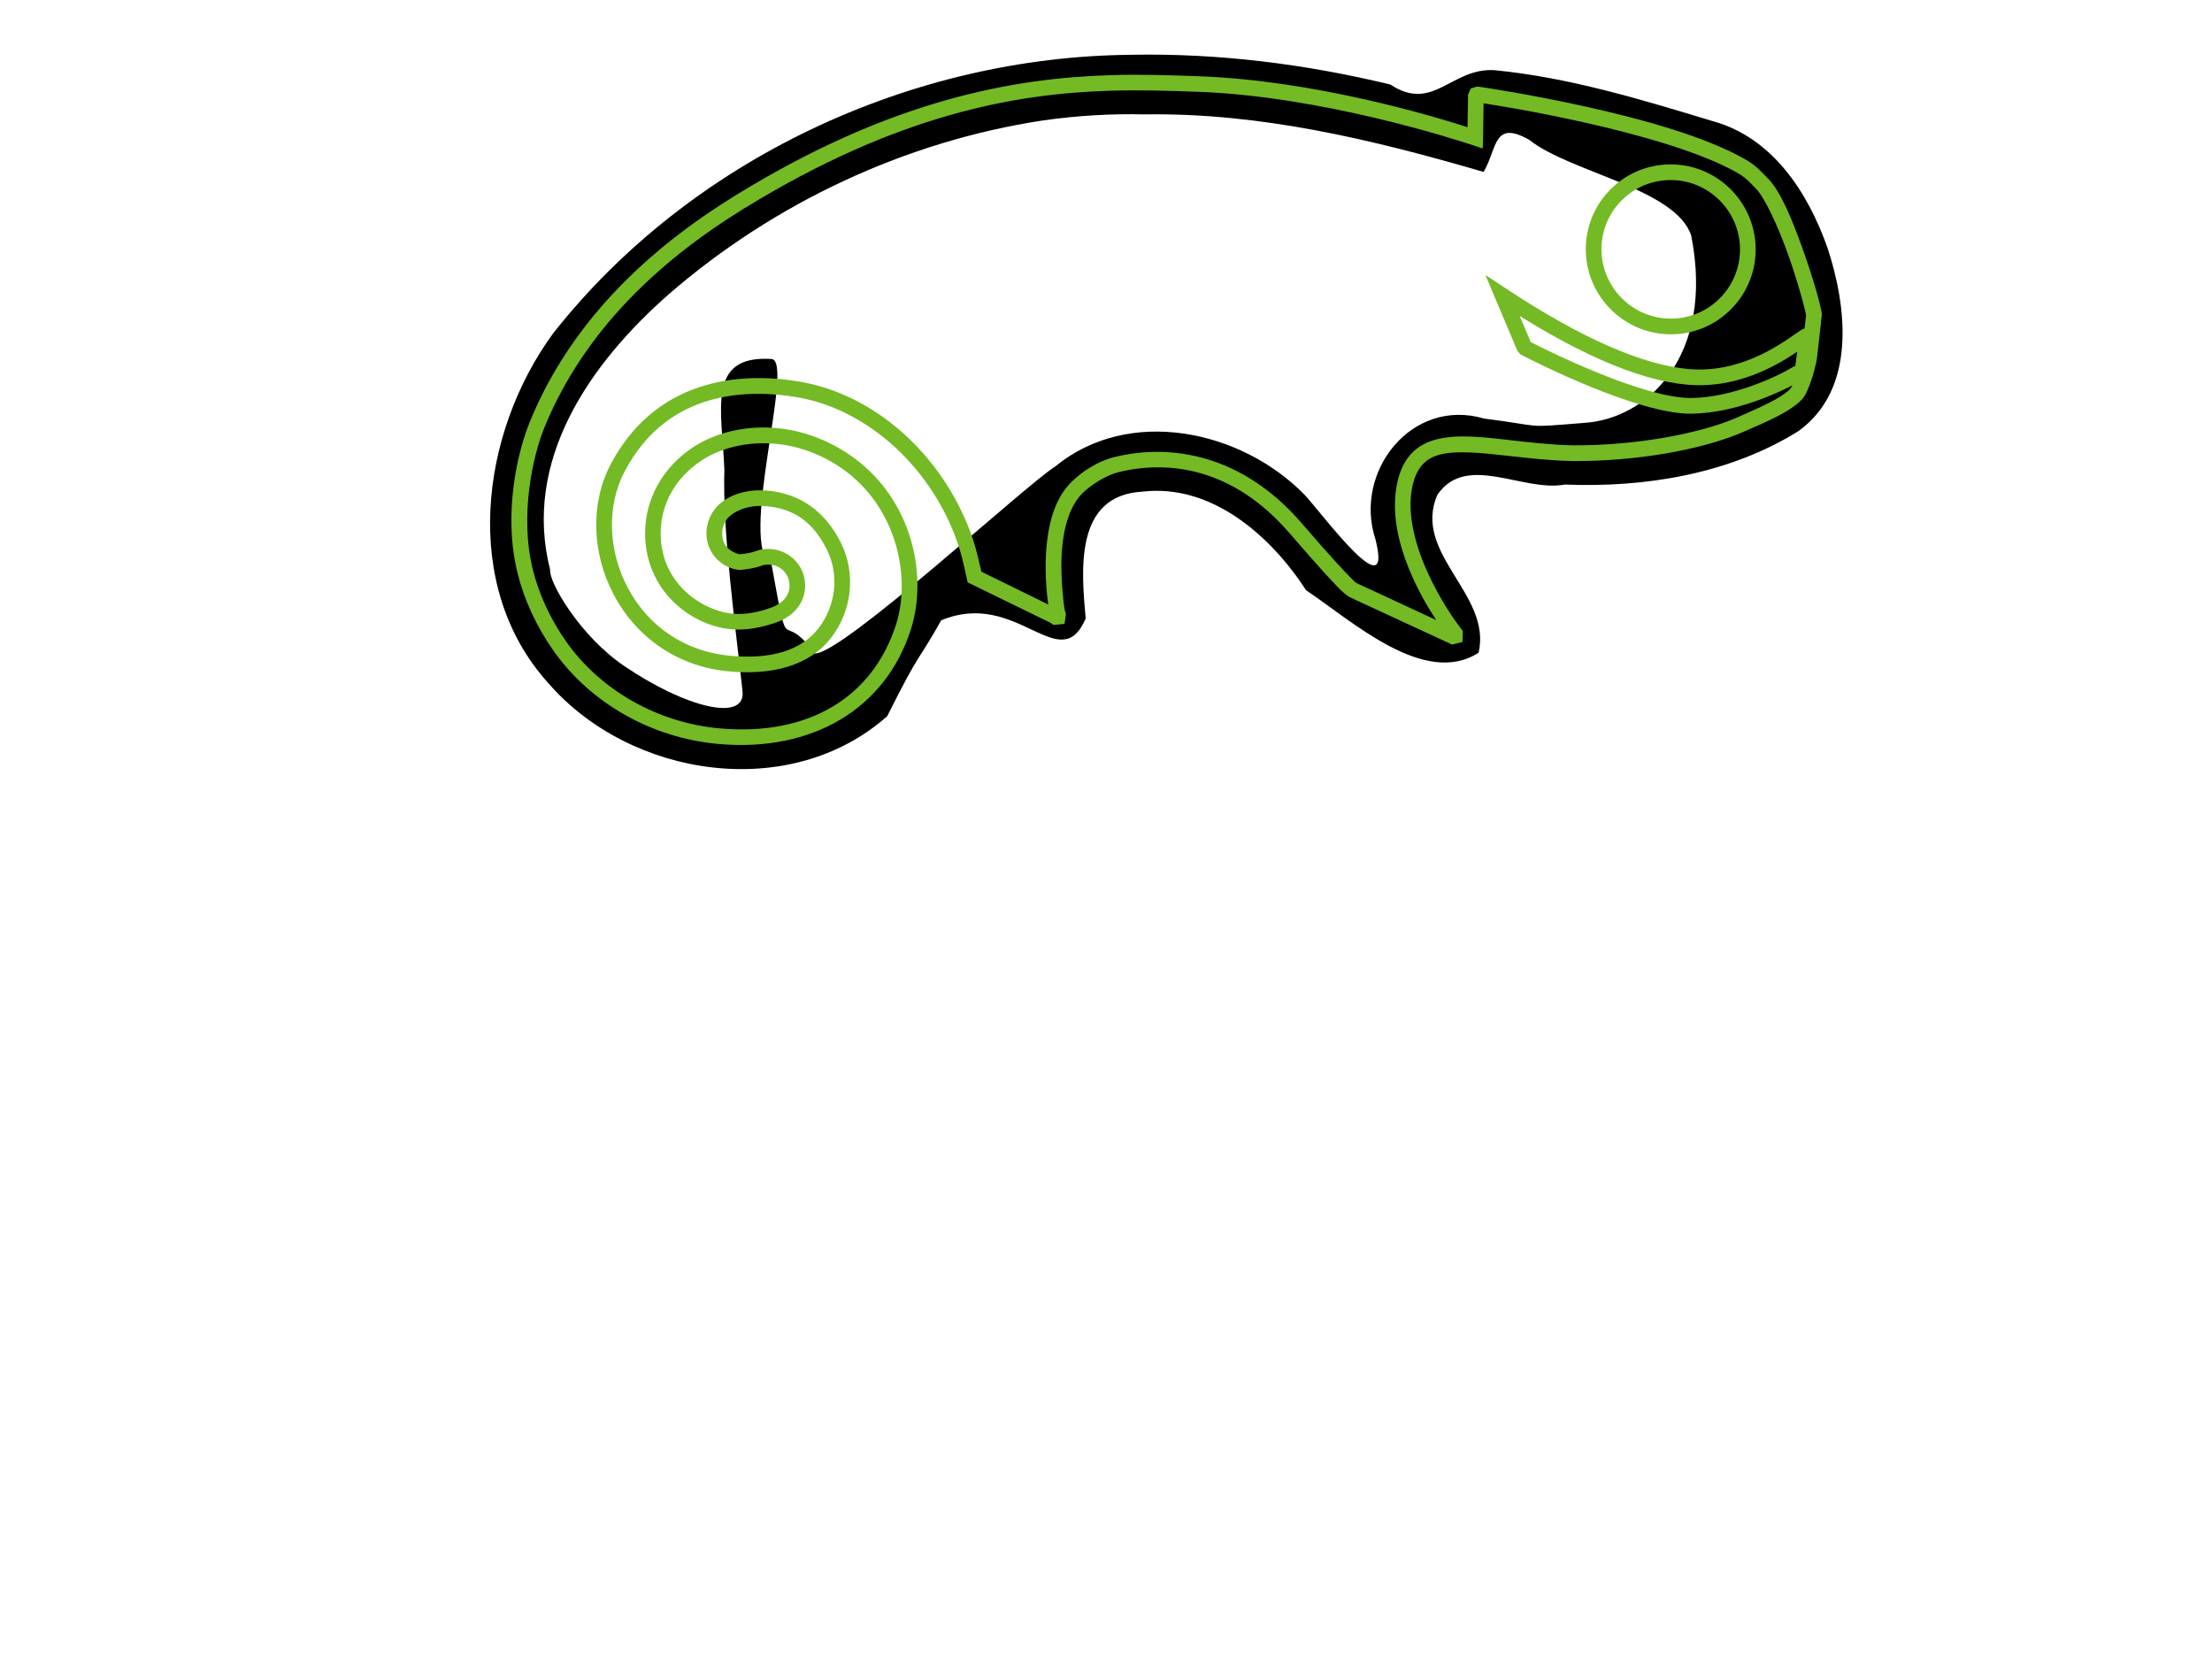
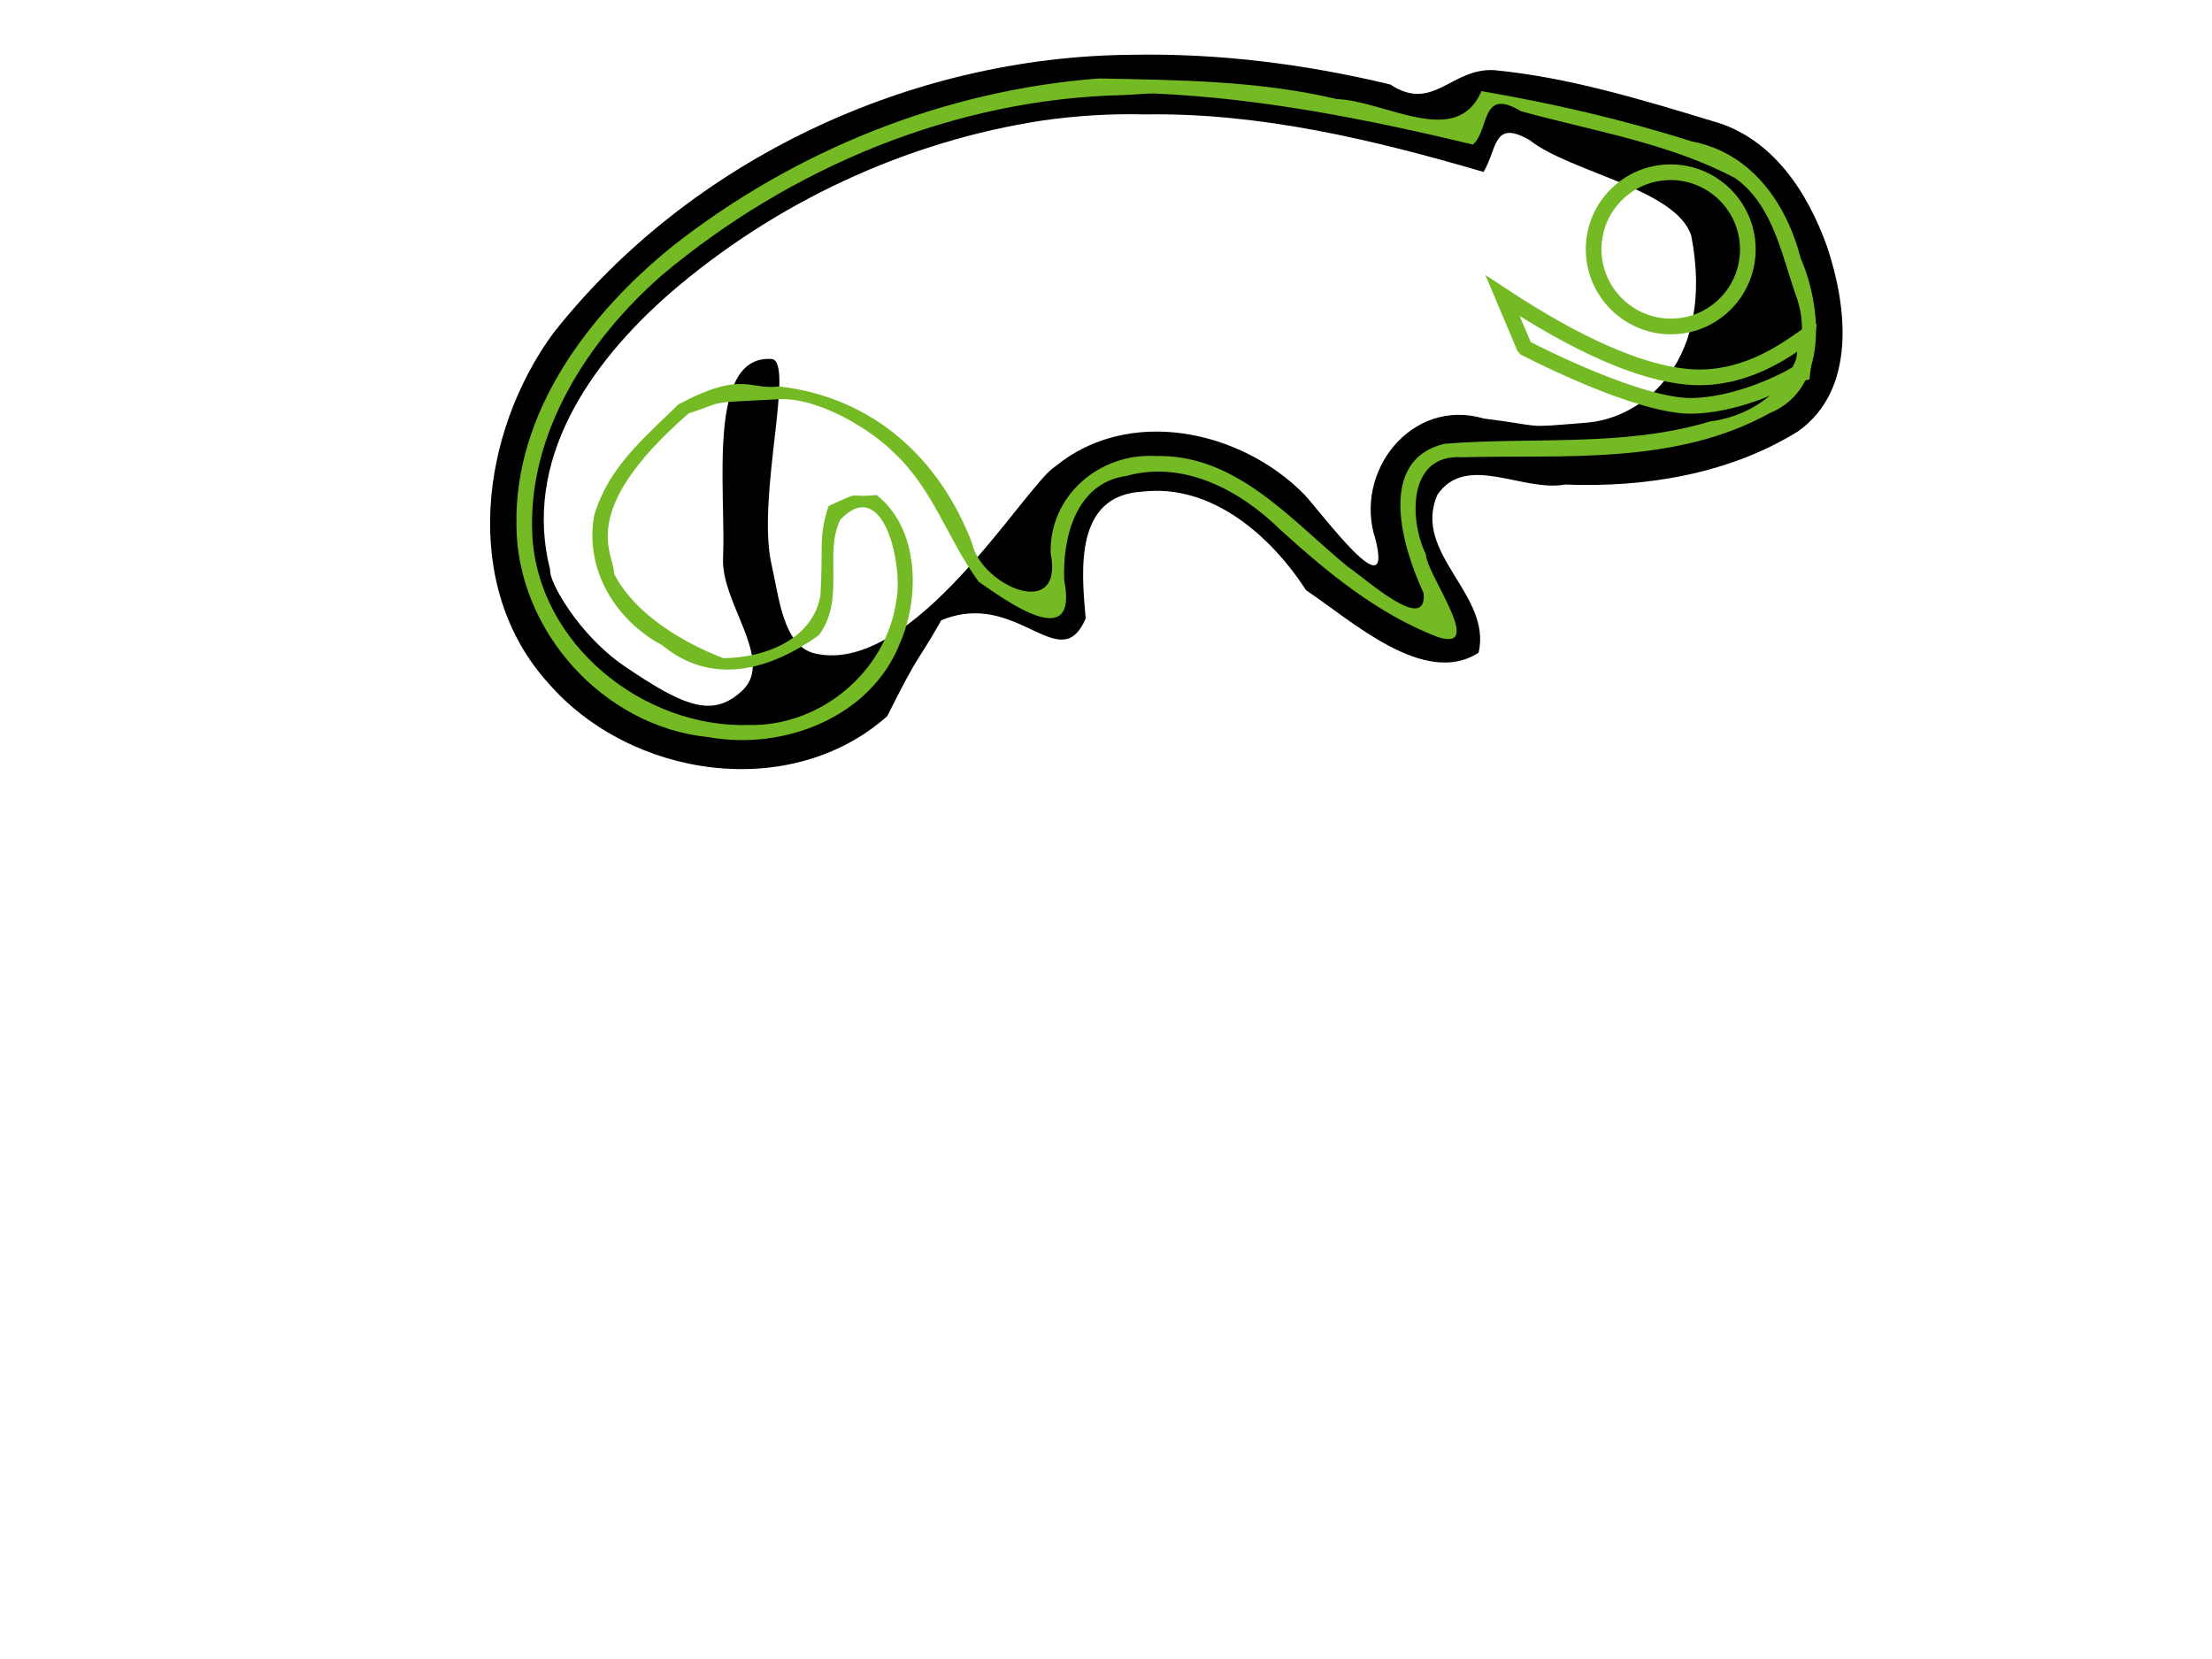
<svg xmlns="http://www.w3.org/2000/svg" height="100%" width="100%" xml:space="preserve" enable-background="new 0 0 400 300" viewBox="0 0 400 300" y="0px" x="0px" id="svg4578" version="1.1">
  <defs id="defs12">
-     <marker style="overflow:visible" id="Arrow1Lstart" refX="0.0" refY="0.0" orient="auto">
-       <path transform="scale(0.8) translate(12.5,0)" style="fill-rule:evenodd;stroke:#000000;stroke-width:1.0pt" d="M 0.0,0.0 L 5.0,-5.0 L -12.5,0.0 L 5.0,5.0 L 0.0,0.0 z " id="path3776" />
+     <marker orient="auto" refY="0.0" refX="0.0" id="Arrow1Lstart" style="overflow:visible">
+       <path id="path3776" d="M 0.0,0.0 L 5.0,-5.0 L -12.5,0.0 L 5.0,5.0 L 0.0,0.0 z " style="fill-rule:evenodd;stroke:#000000;stroke-width:1.0pt" transform="scale(0.8) translate(12.5,0)" />
    </marker>
  </defs>
  <g id="layer1">
-     <path id="rand" d="m 204.688,9.906 c -39.938,0.291 -79.856,18.892 -104.66,50.368 -13.189,18.029 -16.773,45.697 -0.871,63.262 14.851,17.119 43.73,21.524 61.277,5.977 6.133,-12.269 5.336,-9.438 9.763,-17.334 13.753,-5.761 21.457,10.486 26.13,-0.331 -0.789,-8.787 -2.055,-22.238 10.218,-22.941 12.568,-1.48 23.265,7.998 29.643,17.831 8.37,5.599 21.41,17.579 31.192,11.292 2.445,-10.582 -12.074,-17.922 -7.451,-28.564 5.24,-7.631 15.454,-0.426 23.054,-1.846 14.508,0.589 29.752,-1.9 42.2,-9.644 10.549,-7.557 8.837,-22.464 5.249,-33.275 -3.529,-9.912 -9.872,-19.773 -20.629,-22.769 -12.944,-3.917 -26.09,-7.943 -39.586,-9.244 -7.781,-0.458 -11.065,7.718 -18.797,2.594 -15.278,-3.683 -31.003,-5.675 -46.73,-5.378 z m 2.375,10.781 c 20.853,-0.329 41.334,4.589 61.219,10.406 2.497,-4.23 1.711,-9.512 8.254,-5.805 7.397,5.903 26.627,8.854 29.302,17.368 4.286,21.981 -8.173,33.154 -19.4,33.816 -11.391,0.922 -6.696,0.652 -18.073,-0.783 -13.123,-3.863 -23.669,9.638 -19.634,21.859 3.303,13.056 -9.862,-4.988 -12.898,-8.153 -11.434,-11.639 -31.707,-16.007 -45.039,-5.022 -5.394,3.379 -38.452,33.95 -43.43,33.792 -6.48,-8.722 -4.51,2.268 -7.833,-16.031 -6.216,-3.558 4.304,-36.952 -0.037,-37.22 -11.763,-0.727 -8.95,9.121 -8.502,20.017 -0.38,11.111 2.035,28.583 3.266,39.918 0.77,5.923 -10.392,3.069 -21.385,-4.419 -8.205,-5.589 -13.685,-15.365 -13.382,-17.346 -5.033,-19.751 7.036,-37.256 21.589,-50.002 18.97,-16.419 42.744,-27.559 67.571,-31.311 6.094,-0.862 12.258,-1.239 18.412,-1.083 z" style="font-size:medium;font-style:normal;font-variant:normal;font-weight:normal;font-stretch:normal;text-indent:0;text-align:start;text-decoration:none;line-height:normal;letter-spacing:normal;word-spacing:normal;text-transform:none;direction:ltr;block-progression:tb;writing-mode:lr-tb;text-anchor:start;baseline-shift:baseline;color:#000000;fill:#000000;fill-opacity:1;stroke:#000000;stroke-width:0;stroke-linejoin:round;stroke-miterlimit:4;stroke-opacity:1;stroke-dasharray:none;marker:none;visibility:visible;display:inline;overflow:visible;enable-background:accumulate;font-family:Sans;-inkscape-font-specification:Sans" />
-     <path style="font-size:medium;font-style:normal;font-variant:normal;font-weight:normal;font-stretch:normal;text-indent:0;text-align:start;text-decoration:none;line-height:normal;letter-spacing:normal;word-spacing:normal;text-transform:none;direction:ltr;block-progression:tb;writing-mode:lr-tb;text-anchor:start;baseline-shift:baseline;color:#000000;fill:#73ba25;fill-opacity:1;stroke:none;stroke-width:2.835;marker:none;visibility:visible;display:inline;overflow:visible;enable-background:accumulate;font-family:Sans;-inkscape-font-specification:Sans" d="m 200.719,13.594 c -17.4,0.546 -39.489,4.391 -67.531,21.625 l -1.094,0.688 c -17.653,11.015 -29.942,24.661 -36.375,40.594 -2.087,5.184 -4.836,16.403 -2.094,27.281 1.189,4.748 3.39,9.482 6.344,13.719 6.7,9.628 17.87,15.958 29.938,17.031 16.928,1.512 30.188,-6.29 34.812,-20.719 3.251,-10.188 0.005,-24.826 -12.281,-32.344 -9.965,-6.109 -20.734,-4.806 -27.156,-0.562 -5.501,3.65 -8.687,9.415 -8.625,15.719 l 0,0.031 c 0.061,5.561 2.516,9.921 5.812,12.812 3.297,2.891 7.371,4.37 10.969,4.375 2.013,0 4.044,-0.347 6.25,-1.062 0.008,-0.003 0.023,0.003 0.031,0 0.802,-0.248 1.642,-0.573 2.531,-1.125 l 0.031,-0.031 0.125,-0.094 0.062,-0.031 0.062,-0.031 0.094,-0.031 0,-0.031 c 1.842,-1.235 2.969,-3.287 2.969,-5.5 0,-0.622 -0.093,-1.232 -0.25,-1.812 l 0,-0.031 c -0.948,-3.289 -4.256,-5.304 -7.625,-4.688 l -0.031,0 -0.344,0.062 -0.094,0.031 -0.094,0.031 -0.469,0.156 -0.625,0.188 -0.094,0.031 c -1.193,0.283 -2.006,0.334 -2.312,0.344 0.041,2.7e-4 -0.238,-0.063 -0.562,-0.188 -0.341,-0.131 -0.749,-0.334 -1.125,-0.625 -0.752,-0.582 -1.375,-1.383 -1.375,-2.969 l 0,-0.031 c 0.007,-1.102 0.427,-1.818 0.75,-2.375 0.751,-1.154 3.396,-2.833 7.156,-2.5 5.131,0.437 8.571,2.892 11.062,7.938 2.215,4.488 1.604,10.046 -1.531,14.125 -3.075,3.977 -8.608,5.797 -16.5,4.938 C 123.732,117.674 117.195,113.245 113.5,106.25 c -3.614,-6.829 -3.769,-14.921 -0.531,-21.031 4.003,-7.552 9.639,-11.187 15.406,-12.844 5.767,-1.656 11.654,-1.256 15.844,-0.531 12.222,2.112 23.528,11.997 28.531,25.188 0.794,2.09 1.198,3.725 1.562,5.281 l 0.531,2.375 0.156,0.656 0.625,0.281 14.406,7.031 0.031,0.031 0.031,0.031 L 190.5,113 l 0.531,-0.031 0.344,-0.031 1.125,-0.125 0.156,-1.094 0.062,-0.406 0.031,-0.312 -0.094,-0.281 c -0.092,-0.334 -0.095,-0.233 -0.188,-0.781 -0.093,-0.549 -0.213,-1.621 -0.375,-3.625 -0.137,-1.766 -0.328,-5.026 0.094,-8.375 0.422,-3.349 1.478,-6.697 3.594,-8.781 1.706,-1.691 4.563,-3.323 6.5,-3.781 9.06,-2.209 20.684,-0.783 30.875,11 5.433,6.291 8.089,9.172 9.5,10.531 l 0.031,0 0.469,0.438 0.062,0.062 0.062,0.031 0.562,0.406 0.062,0.031 0.062,0.062 c 0.194,0.11 0.217,0.081 0.375,0.156 0.158,0.075 0.362,0.189 0.625,0.312 0.527,0.247 1.236,0.571 2.094,0.969 1.715,0.796 3.988,1.845 6.219,2.875 4.462,2.06 8.844,4.094 8.844,4.094 l 0.469,0.219 0.469,-0.125 0.375,-0.094 1.031,-0.25 L 264.5,115 l 0,-0.375 0.031,-0.562 -0.375,-0.406 c 0.112,0.129 0.051,0.026 0.031,0 -0.02,-0.026 -0.053,-0.071 -0.094,-0.125 -0.081,-0.107 -0.194,-0.263 -0.344,-0.469 -0.299,-0.411 -0.751,-0.998 -1.25,-1.75 -0.997,-1.504 -2.298,-3.631 -3.531,-6.094 -2.467,-4.926 -4.581,-11.228 -3.688,-16.594 0.358,-2.16 1.043,-3.585 1.906,-4.562 0.863,-0.977 1.937,-1.549 3.406,-1.906 2.938,-0.715 7.312,-0.275 12.469,0.312 3.371,0.384 7.259,0.814 11.312,0.906 11.259,0.066 23.297,-1.958 30.969,-5.312 4.724,-2.066 7.851,-3.418 10.031,-5.375 0.01,-0.009 0.022,-0.022 0.031,-0.031 0.012,-0.01 0.019,-0.021 0.031,-0.031 1.033,-0.888 1.419,-2.035 1.781,-3 l 0.25,-0.656 c 0.391,-1 0.786,-2.619 1,-3.625 0.062,-0.282 0.061,-0.335 0.094,-0.594 0.033,-0.259 0.079,-0.606 0.125,-1 0.093,-0.788 0.2,-1.786 0.312,-2.781 0.224,-1.99 0.438,-3.938 0.438,-3.938 l 0.031,-0.188 -0.031,-0.188 c -0.318,-2.016 -1.714,-6.789 -3.531,-11.844 -1.817,-5.055 -3.827,-10.089 -6.188,-12.531 l -0.031,0 c -0.997,-1.02 -1.979,-2.232 -3.875,-3.344 -7.177,-4.184 -18.797,-7.376 -28.906,-9.625 -10.109,-2.249 -18.639,-3.509 -19.438,-3.625 l -0.312,-0.031 -0.281,0.062 -0.281,0.094 -0.625,0.188 -0.281,0.594 -0.094,0.25 -0.125,0.25 0,0.281 c 0,0 -0.052,3.413 -0.094,5.625 -5.92,-1.909 -27.532,-8.478 -48.781,-9.219 -4.807,-0.17 -10.075,-0.37 -15.875,-0.188 z m 0.062,2.812 c 5.694,-0.169 10.912,0.018 15.719,0.188 22.395,0.781 46.541,8.566 49.812,9.656 l 1.812,0.594 0.062,-1.906 c 0.015,-0.655 0.065,-4.654 0.094,-6.25 1.993,0.3 8.995,1.403 18,3.406 9.998,2.224 21.545,5.464 28.094,9.281 1.494,0.876 2.182,1.748 3.281,2.875 1.428,1.478 3.82,6.566 5.594,11.5 1.759,4.893 3.112,9.876 3.344,11.281 -0.027,0.249 -0.199,1.783 -0.406,3.625 -0.112,0.992 -0.221,2.002 -0.312,2.781 -0.046,0.389 -0.094,0.726 -0.125,0.969 -0.031,0.243 -0.071,0.524 -0.031,0.344 -0.178,0.838 -0.678,2.604 -0.906,3.188 l -0.25,0.688 c -0.365,0.973 -0.719,1.644 -1,1.875 l -0.031,0.031 c -1.623,1.477 -4.59,2.858 -9.344,4.938 -7.035,3.076 -18.858,5.122 -29.75,5.062 -0.011,-2.47e-4 -0.02,2.53e-4 -0.031,0 -3.873,-0.09 -7.668,-0.523 -11.031,-0.906 -5.157,-0.588 -9.678,-1.133 -13.438,-0.219 -1.88,0.457 -3.58,1.316 -4.875,2.781 -1.289,1.459 -2.142,3.457 -2.562,5.969 -0.002,0.011 0.002,0.02 0,0.031 -1.053,6.391 1.342,13.131 3.938,18.312 1.147,2.289 2.297,4.104 3.281,5.625 -1.699,-0.783 -2.601,-1.214 -5.25,-2.438 -2.23,-1.03 -4.476,-2.08 -6.188,-2.875 -0.856,-0.397 -1.605,-0.725 -2.125,-0.969 -0.26,-0.122 -0.446,-0.211 -0.594,-0.281 -0.049,-0.024 -0.019,-0.009 -0.062,-0.031 l -0.125,-0.062 -0.312,-0.219 -0.031,-0.031 -0.094,-0.062 -0.312,-0.312 c -1.251,-1.205 -3.9,-4.046 -9.312,-10.312 C 224.496,82.025 211.522,80.222 201.625,82.625 c -0.01,0.002 -0.022,-0.002 -0.031,0 -2.681,0.641 -5.685,2.392 -7.812,4.5 -2.832,2.791 -3.942,6.787 -4.406,10.469 -0.464,3.681 -0.266,7.119 -0.125,8.938 l 0,0.031 c 0.118,1.465 0.22,2.053 0.312,2.75 l -12.094,-5.938 -0.406,-1.719 c -0.37,-1.58 -0.8,-3.371 -1.656,-5.625 -5.335,-14.067 -17.302,-24.686 -30.688,-27 -4.457,-0.771 -10.758,-1.203 -17.125,0.625 -6.367,1.828 -12.775,6.011 -17.125,14.219 -3.736,7.052 -3.496,16.078 0.531,23.688 4.113,7.785 11.524,12.826 20.219,13.781 8.474,0.923 15.229,-1.043 19.062,-6 3.808,-4.933 4.526,-11.627 1.812,-17.125 -2.811,-5.693 -7.384,-8.982 -13.344,-9.5 -0.011,-9.18e-4 -0.021,9.01e-4 -0.031,0 -4.671,-0.403 -8.275,1.41 -9.812,3.844 l 0,0.031 -0.031,0 c -0.331,0.571 -1.114,1.927 -1.125,3.781 l 0,0.031 0,0.031 c 0,2.448 1.223,4.229 2.5,5.219 0.639,0.495 1.283,0.816 1.844,1.031 0.561,0.215 0.949,0.314 1.406,0.344 l 0.094,0.031 0.062,0 c 0.17,-0.006 1.476,-0.065 3.094,-0.469 l 0.062,0 0.062,-0.031 0.688,-0.219 0.344,-0.125 0.156,-0.031 0.156,-0.031 c 0.011,-0.002 0.021,0.002 0.031,0 1.966,-0.344 3.814,0.762 4.375,2.656 0.003,0.011 -0.003,0.021 0,0.031 0.098,0.372 0.156,0.745 0.156,1.062 0,1.251 -0.637,2.4 -1.719,3.125 l -0.031,0.031 -0.031,0.031 -0.031,0 L 140.75,109.25 c -0.654,0.406 -1.196,0.604 -1.875,0.812 l -0.031,0.031 c -1.985,0.646 -3.685,0.934 -5.375,0.938 -0.009,-1e-5 -0.022,4e-5 -0.031,0 -2.783,-0.012 -6.329,-1.294 -9.094,-3.719 -2.768,-2.427 -4.813,-5.952 -4.875,-10.688 -1e-4,-0.011 8e-5,-0.021 0,-0.031 -0.042,-5.328 2.597,-10.142 7.375,-13.312 5.417,-3.579 15.096,-4.941 24.125,0.594 11.067,6.772 13.903,20.161 11.062,29.062 -4.243,13.238 -15.913,20.207 -31.875,18.781 -11.236,-0.999 -21.689,-6.954 -27.875,-15.844 -2.764,-3.964 -4.809,-8.4 -5.906,-12.781 -2.515,-9.976 0.104,-20.901 1.969,-25.531 6.175,-15.293 17.987,-28.479 35.25,-39.25 l 1.062,-0.688 c 0.008,-0.005 0.023,0.005 0.031,0 27.627,-16.974 49.018,-20.713 66.094,-21.219 z" id="body" />
+     <path style="font-size:medium;font-style:normal;font-variant:normal;font-weight:normal;font-stretch:normal;text-indent:0;text-align:start;text-decoration:none;line-height:normal;letter-spacing:normal;word-spacing:normal;text-transform:none;direction:ltr;block-progression:tb;writing-mode:lr-tb;text-anchor:start;baseline-shift:baseline;color:#000000;fill:#000000;fill-opacity:1;stroke:#000000;stroke-width:0;stroke-linejoin:round;stroke-miterlimit:4;stroke-opacity:1;stroke-dasharray:none;marker:none;visibility:visible;display:inline;overflow:visible;enable-background:accumulate;font-family:Sans;-inkscape-font-specification:Sans" d="m 204.688,9.906 c -39.938,0.291 -79.856,18.892 -104.66,50.368 -13.189,18.029 -16.773,45.697 -0.871,63.262 14.851,17.119 43.73,21.524 61.277,5.977 6.133,-12.269 5.336,-9.438 9.763,-17.334 13.753,-5.761 21.457,10.486 26.13,-0.331 -0.789,-8.787 -2.055,-22.238 10.218,-22.941 12.568,-1.48 23.265,7.998 29.643,17.831 8.37,5.599 21.41,17.579 31.192,11.292 2.445,-10.582 -12.074,-17.922 -7.451,-28.564 5.24,-7.631 15.454,-0.426 23.054,-1.846 14.508,0.589 29.752,-1.9 42.2,-9.644 10.549,-7.557 8.837,-22.464 5.249,-33.275 -3.529,-9.912 -9.872,-19.773 -20.629,-22.769 -12.944,-3.917 -26.09,-7.943 -39.586,-9.244 -7.781,-0.458 -11.065,7.718 -18.797,2.594 -15.278,-3.683 -31.003,-5.675 -46.73,-5.378 z m 2.375,10.781 c 20.853,-0.329 41.334,4.589 61.219,10.406 2.497,-4.23 1.711,-9.512 8.254,-5.805 7.397,5.903 26.627,8.854 29.302,17.368 4.286,21.981 -8.173,33.154 -19.4,33.816 -11.391,0.922 -6.696,0.652 -18.073,-0.783 -13.123,-3.863 -23.669,9.638 -19.634,21.859 3.303,13.056 -9.862,-4.988 -12.898,-8.153 -11.434,-11.639 -31.707,-16.007 -45.039,-5.022 -5.394,3.379 -25.56,37.93 -43.43,33.792 -5.794,-1.342 -6.49,-10.237 -7.833,-16.031 -2.801,-12.086 4.304,-36.952 -0.037,-37.22 -11.763,-0.727 -8.176,23.716 -8.743,36.077 -0.369,8.03 9.353,18.341 3.507,23.858 -5.294,4.996 -10.392,3.069 -21.385,-4.419 -8.205,-5.589 -13.685,-15.365 -13.382,-17.346 -5.033,-19.751 7.036,-37.256 21.589,-50.002 18.97,-16.419 42.744,-27.559 67.571,-31.311 6.094,-0.862 12.258,-1.239 18.412,-1.083 z" id="rand" />
+     <path id="body" d="m 198.75,14.188 c -27.99,2.104 -55.064,13.018 -77.101,30.303 -15.238,12.33 -28.642,30.001 -28.26,50.509 0.097,19.039 15.709,36.407 34.704,38.289 13.624,2.476 29.402,-3.563 34.693,-17.073 3.616,-8.397 3.406,-20.694 -4.275,-26.699 -5.916,0.579 -2.1,-0.986 -8.668,1.967 -1.891,5.673 -0.942,7.527 -1.489,16.306 -1.45,7.709 -9.77,11.157 -17.546,11.231 -7.67,-2.943 -16.232,-8.229 -19.772,-15.304 0.145,-3.468 -7.146,-11 13.492,-28.955 7.21,-2.335 2.511,-1.843 16.266,-2.567 7.2,-0.379 16.768,5.469 21.078,9.878 6.857,6.426 9.693,15.792 15.113,23.138 4.978,3.416 18.081,13.064 15.458,-0.288 -0.331,-7.737 2.146,-17.6 11.188,-18.845 10.456,-2.926 20.716,2.623 27.987,9.803 8.533,7.714 17.49,15.127 28.362,19.309 8.766,2.886 -1.993,-11.236 -2.123,-14.917 -3.049,-6.241 -3.31,-18.114 6.354,-17.593 18.77,-0.47 38.746,1.474 55.849,-7.992 10.649,-4.355 9.392,-19.238 5.555,-28.007 -2.553,-9.978 -9.001,-19.121 -19.755,-21.127 -12.404,-3.948 -25.145,-6.882 -37.963,-9.074 -4.501,10.495 -17.319,1.774 -26.171,1.431 C 227.655,14.584 213.125,14.479 198.75,14.188 z m 9.938,2.719 c 19.513,0.852 38.74,4.706 57.673,9.229 3.02,-2.65 1.374,-10.429 8.638,-6.039 13.024,3.609 26.78,5.737 38.807,12.139 6.988,5.003 8.448,14.322 11.211,21.922 3.589,11.267 -4.869,20.664 -15.761,22.048 -15.579,4.701 -32.029,2.748 -48.015,4.04 -12.436,2.958 -7.633,18.784 -3.808,27.01 0.703,7.644 -10.709,-2.829 -13.695,-4.767 -10.258,-8.416 -20.199,-20.428 -34.769,-20.021 -10.138,-0.588 -19.208,7.149 -18.983,17.524 2.47,12.601 -12.606,5.782 -14.162,-1.657 -5.835,-15.3 -17.761,-26.455 -34.9,-28.459 -5.423,0.751 -6.525,-2.996 -18.268,3.271 -6.329,6.22 -12.492,11.203 -15.177,19.921 -1.887,9.866 3.875,19.157 12.233,23.583 9.187,7.616 19.822,4.342 28.367,-1.787 4.859,-6.525 0.856,-14.747 3.868,-20.875 7.883,-8.282 11.364,8.43 10.16,14.432 -1.709,12.907 -13.601,22.903 -26.577,22.682 C 116.323,131.723 97.311,116.494 96.26,96.8 95.343,78.345 106.366,61.377 119.815,49.661 143.025,30.237 172.584,17.887 203.017,17.195 c 1.892,-0.06 3.776,-0.27 5.67,-0.288 z" style="font-size:medium;font-style:normal;font-variant:normal;font-weight:normal;font-stretch:normal;text-indent:0;text-align:start;text-decoration:none;line-height:normal;letter-spacing:normal;word-spacing:normal;text-transform:none;direction:ltr;block-progression:tb;writing-mode:lr-tb;text-anchor:start;baseline-shift:baseline;color:#000000;fill:#73ba25;fill-opacity:1;stroke:none;stroke-width:3.135;marker:none;visibility:visible;display:inline;overflow:visible;enable-background:accumulate;font-family:Sans;-inkscape-font-specification:Sans" />
  </g>
  <g id="layer1_1_" />
-   <path id="mouth" stroke-miterlimit="10" d="m 325.914,67.429 -1.02,0.188 c -3.225,1.935 -11.302,5.626 -18.862,5.773 -9.366,0.195 -28.245,-9.424 -30.213,-10.444 l -0.188,-0.22 c -0.474,-1.127 -3.308,-7.831 -3.904,-9.243 13.588,8.949 24.856,13.898 33.487,14.665 9.605,0.854 17.093,-4.388 20.294,-6.626 0.628,-0.424 1.102,-0.768 1.298,-0.841 l -0.892,6.748 z" style="fill:none;stroke:#73ba25;stroke-width:2.835;stroke-miterlimit:10" />
-   <path id="eye" stroke-miterlimit="10" d="m 288.188,44.6 c 0.131,-3.724 1.691,-7.178 4.418,-9.709 2.719,-2.548 6.271,-3.862 9.995,-3.74 7.691,0.277 13.718,6.753 13.456,14.436 -0.138,3.716 -1.699,7.161 -4.418,9.701 -2.719,2.548 -6.262,3.863 -10.003,3.74 -7.674,-0.286 -13.701,-6.753 -13.448,-14.428 z" style="fill:none;stroke:#73ba25;stroke-width:2.835;stroke-miterlimit:10" />
+   <path style="fill:none;stroke:#73ba25;stroke-width:2.835;stroke-miterlimit:10" d="m 325.914,67.429 -1.02,0.188 c -3.225,1.935 -11.302,5.626 -18.862,5.773 -9.366,0.195 -28.245,-9.424 -30.213,-10.444 l -0.188,-0.22 c -0.474,-1.127 -3.308,-7.831 -3.904,-9.243 13.588,8.949 24.856,13.898 33.487,14.665 9.605,0.854 17.093,-4.388 20.294,-6.626 0.628,-0.424 1.102,-0.768 1.298,-0.841 l -0.892,6.748 z" stroke-miterlimit="10" id="mouth" />
+   <path style="fill:none;stroke:#73ba25;stroke-width:2.835;stroke-miterlimit:10" d="m 288.188,44.6 c 0.131,-3.724 1.691,-7.178 4.418,-9.709 2.719,-2.548 6.271,-3.862 9.995,-3.74 7.691,0.277 13.718,6.753 13.456,14.436 -0.138,3.716 -1.699,7.161 -4.418,9.701 -2.719,2.548 -6.262,3.863 -10.003,3.74 -7.674,-0.286 -13.701,-6.753 -13.448,-14.428 z" stroke-miterlimit="10" id="eye" />
</svg>
